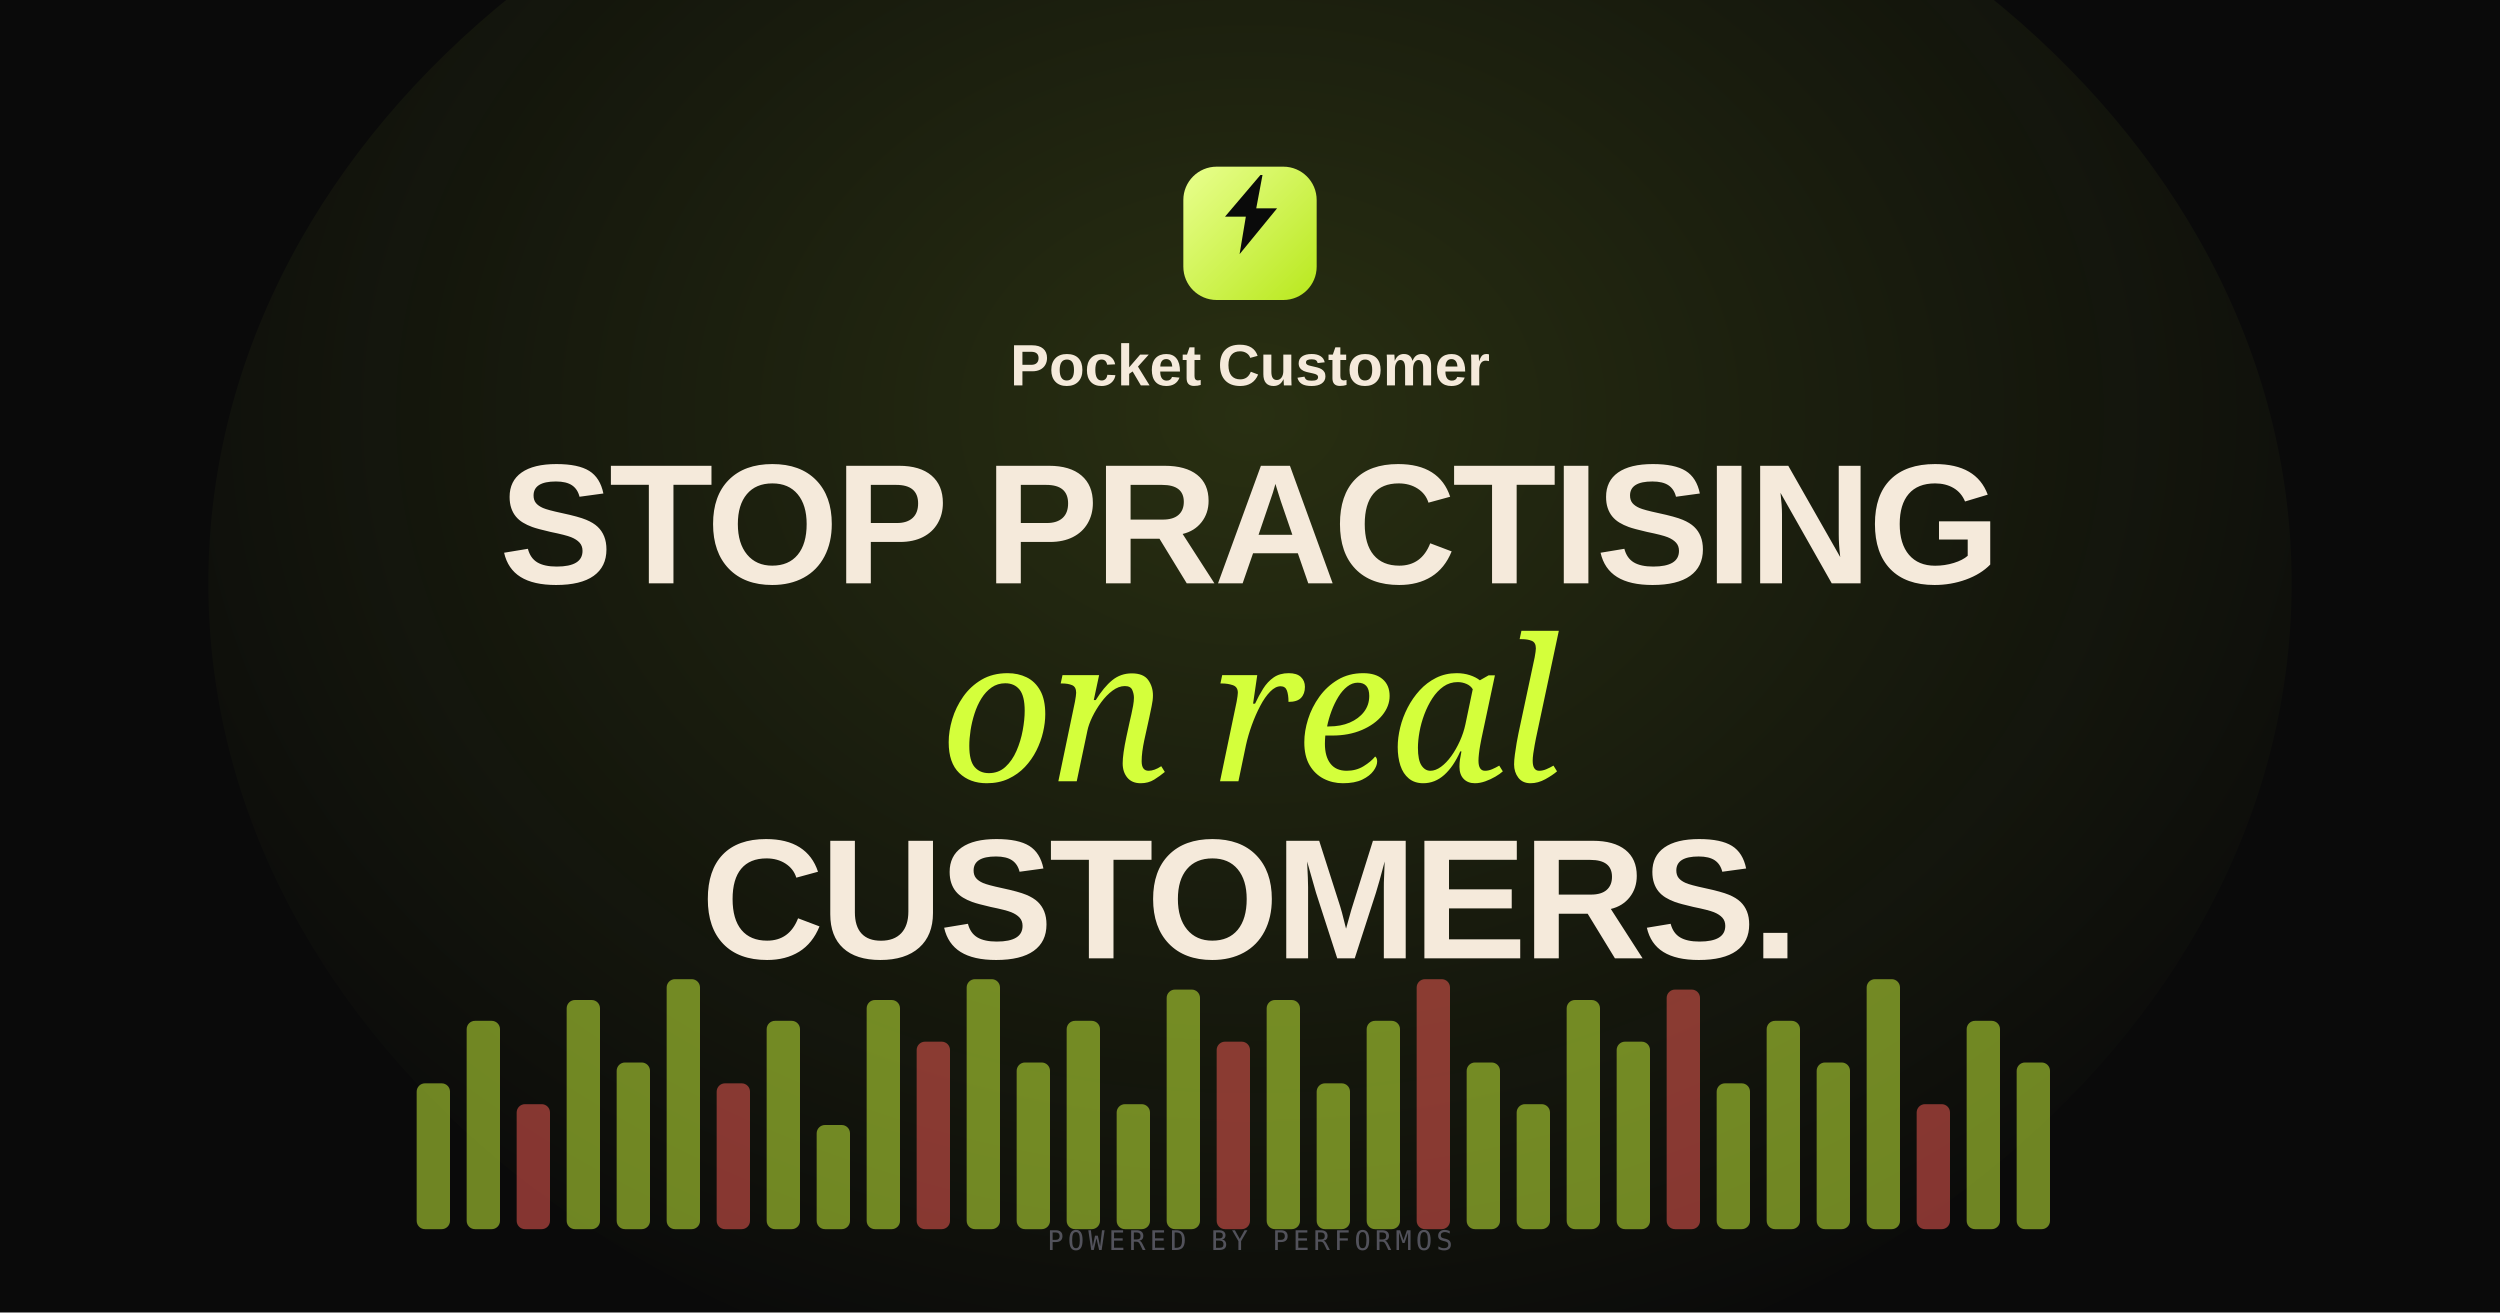
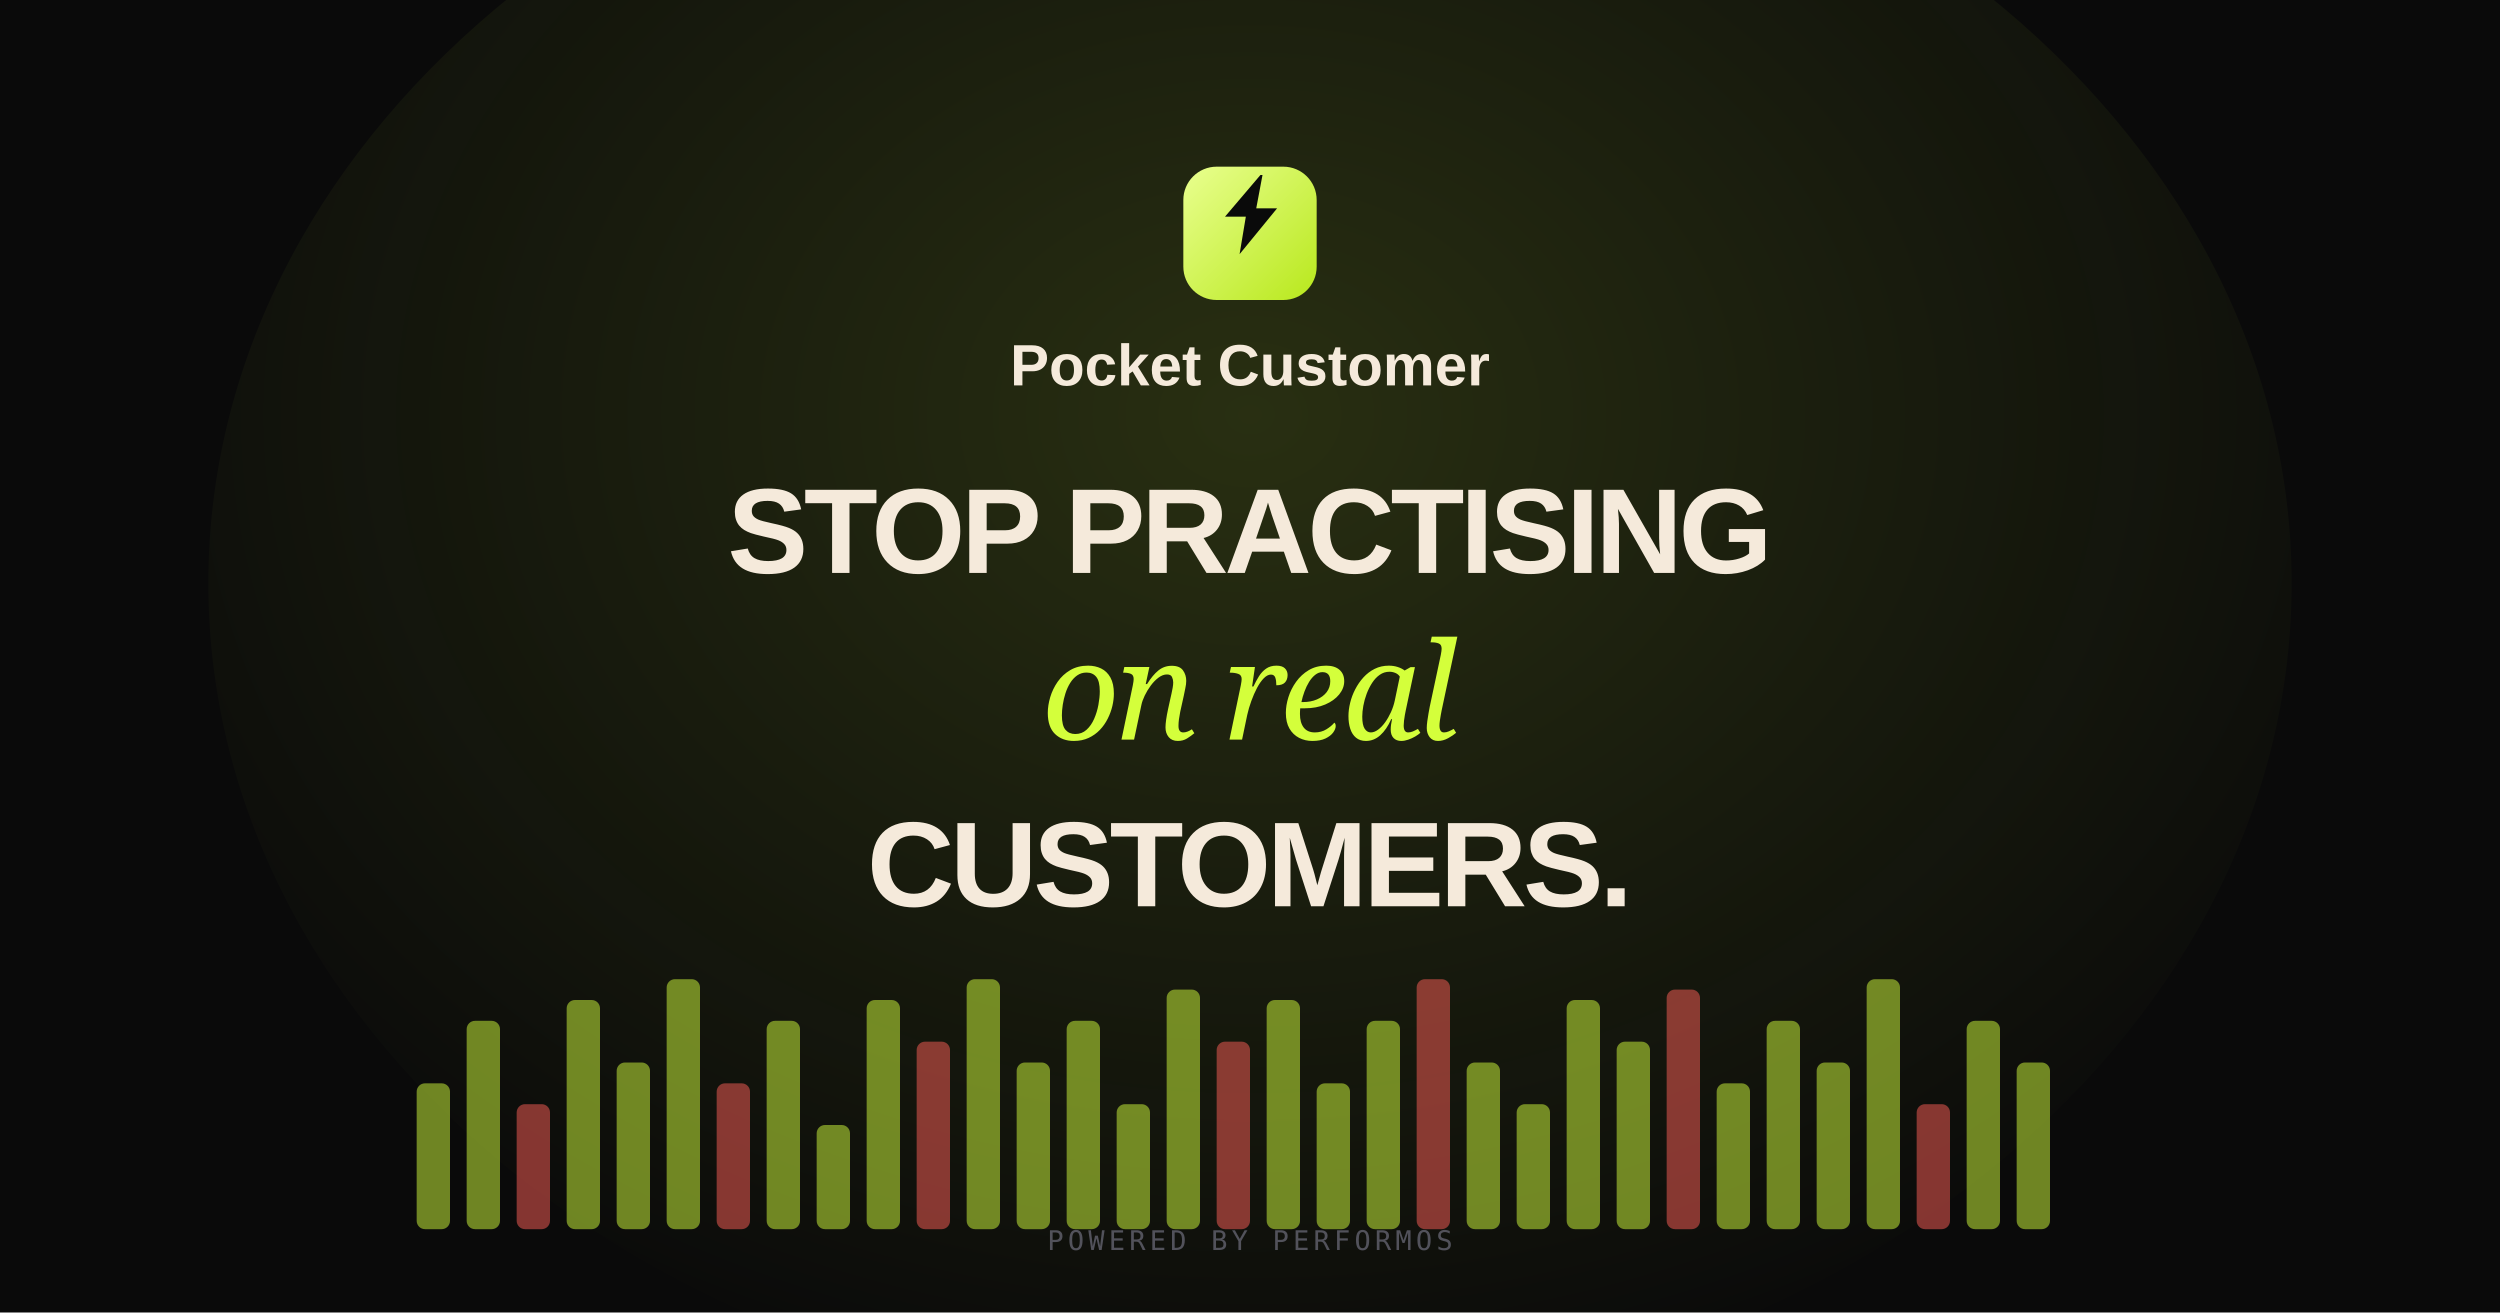
<svg xmlns="http://www.w3.org/2000/svg" viewBox="0 0 1200 630" width="1200" height="630">
  <defs>
    <radialGradient id="g1" cx="50%" cy="40%" r="60%">
      <stop offset="0%" stop-color="#D4FF3B" stop-opacity="0.15" />
      <stop offset="100%" stop-color="#D4FF3B" stop-opacity="0" />
    </radialGradient>
    <linearGradient id="ibg" x1="0" y1="0" x2="1" y2="1">
      <stop offset="0%" stop-color="#E9FF8F" />
      <stop offset="100%" stop-color="#B8E81C" />
    </linearGradient>
  </defs>
  <rect width="1200" height="630" fill="#0A0A0A" />
  <ellipse cx="600" cy="280" rx="500" ry="400" fill="url(#g1)" />
  <g transform="translate(600, 80)" text-anchor="middle">
    <rect x="-32" y="0" width="64" height="64" rx="16" fill="url(#ibg)" />
    <path d="M5 4L-12 24h10l-3 18L13 20H3l3-16z" fill="#0A0A0A" />
    <text x="0" y="105" font-family="Archivo, 'Helvetica Neue', Arial, sans-serif" font-weight="800" font-size="28" fill="#F5EADB" text-anchor="middle">Pocket Customer</text>
  </g>
-   <text x="600" y="280" font-family="Archivo, 'Helvetica Neue', Arial, sans-serif" font-weight="900" font-size="82" fill="#F5EADB" text-anchor="middle" letter-spacing="-2">STOP PRACTISING</text>
-   <text x="600" y="375" font-family="'Instrument Serif', Georgia, serif" font-style="italic" font-size="95" fill="#D4FF3B" text-anchor="middle" letter-spacing="-2">on real</text>
-   <text x="600" y="460" font-family="Archivo, 'Helvetica Neue', Arial, sans-serif" font-weight="900" font-size="82" fill="#F5EADB" text-anchor="middle" letter-spacing="-2">CUSTOMERS.</text>
+   <text x="600" y="275" font-family="Archivo, 'Helvetica Neue', Arial, sans-serif" font-weight="900" font-size="58" fill="#F5EADB" text-anchor="middle" letter-spacing="-2">STOP PRACTISING</text>
+   <text x="600" y="355" font-family="'Instrument Serif', Georgia, serif" font-style="italic" font-size="65" fill="#D4FF3B" text-anchor="middle" letter-spacing="-2">on real</text>
+   <text x="600" y="435" font-family="Archivo, 'Helvetica Neue', Arial, sans-serif" font-weight="900" font-size="58" fill="#F5EADB" text-anchor="middle" letter-spacing="-2">CUSTOMERS.</text>
  <g opacity="0.5">
    <rect x="200" y="520" width="16" height="70" rx="4" fill="#D4FF3B" />
    <rect x="224" y="490" width="16" height="100" rx="4" fill="#D4FF3B" />
    <rect x="248" y="530" width="16" height="60" rx="4" fill="#FF5F57" />
    <rect x="272" y="480" width="16" height="110" rx="4" fill="#D4FF3B" />
    <rect x="296" y="510" width="16" height="80" rx="4" fill="#D4FF3B" />
    <rect x="320" y="470" width="16" height="120" rx="4" fill="#D4FF3B" />
    <rect x="344" y="520" width="16" height="70" rx="4" fill="#FF5F57" />
    <rect x="368" y="490" width="16" height="100" rx="4" fill="#D4FF3B" />
    <rect x="392" y="540" width="16" height="50" rx="4" fill="#D4FF3B" />
    <rect x="416" y="480" width="16" height="110" rx="4" fill="#D4FF3B" />
    <rect x="440" y="500" width="16" height="90" rx="4" fill="#FF5F57" />
    <rect x="464" y="470" width="16" height="120" rx="4" fill="#D4FF3B" />
    <rect x="488" y="510" width="16" height="80" rx="4" fill="#D4FF3B" />
    <rect x="512" y="490" width="16" height="100" rx="4" fill="#D4FF3B" />
    <rect x="536" y="530" width="16" height="60" rx="4" fill="#D4FF3B" />
    <rect x="560" y="475" width="16" height="115" rx="4" fill="#D4FF3B" />
    <rect x="584" y="500" width="16" height="90" rx="4" fill="#FF5F57" />
    <rect x="608" y="480" width="16" height="110" rx="4" fill="#D4FF3B" />
    <rect x="632" y="520" width="16" height="70" rx="4" fill="#D4FF3B" />
    <rect x="656" y="490" width="16" height="100" rx="4" fill="#D4FF3B" />
    <rect x="680" y="470" width="16" height="120" rx="4" fill="#FF5F57" />
    <rect x="704" y="510" width="16" height="80" rx="4" fill="#D4FF3B" />
    <rect x="728" y="530" width="16" height="60" rx="4" fill="#D4FF3B" />
    <rect x="752" y="480" width="16" height="110" rx="4" fill="#D4FF3B" />
    <rect x="776" y="500" width="16" height="90" rx="4" fill="#D4FF3B" />
    <rect x="800" y="475" width="16" height="115" rx="4" fill="#FF5F57" />
    <rect x="824" y="520" width="16" height="70" rx="4" fill="#D4FF3B" />
    <rect x="848" y="490" width="16" height="100" rx="4" fill="#D4FF3B" />
    <rect x="872" y="510" width="16" height="80" rx="4" fill="#D4FF3B" />
    <rect x="896" y="470" width="16" height="120" rx="4" fill="#D4FF3B" />
    <rect x="920" y="530" width="16" height="60" rx="4" fill="#FF5F57" />
    <rect x="944" y="490" width="16" height="100" rx="4" fill="#D4FF3B" />
    <rect x="968" y="510" width="16" height="80" rx="4" fill="#D4FF3B" />
  </g>
  <text x="600" y="600" font-family="'JetBrains Mono', monospace" font-size="13" fill="#52525B" text-anchor="middle" letter-spacing="2">POWERED BY PERFORMOS</text>
</svg>
